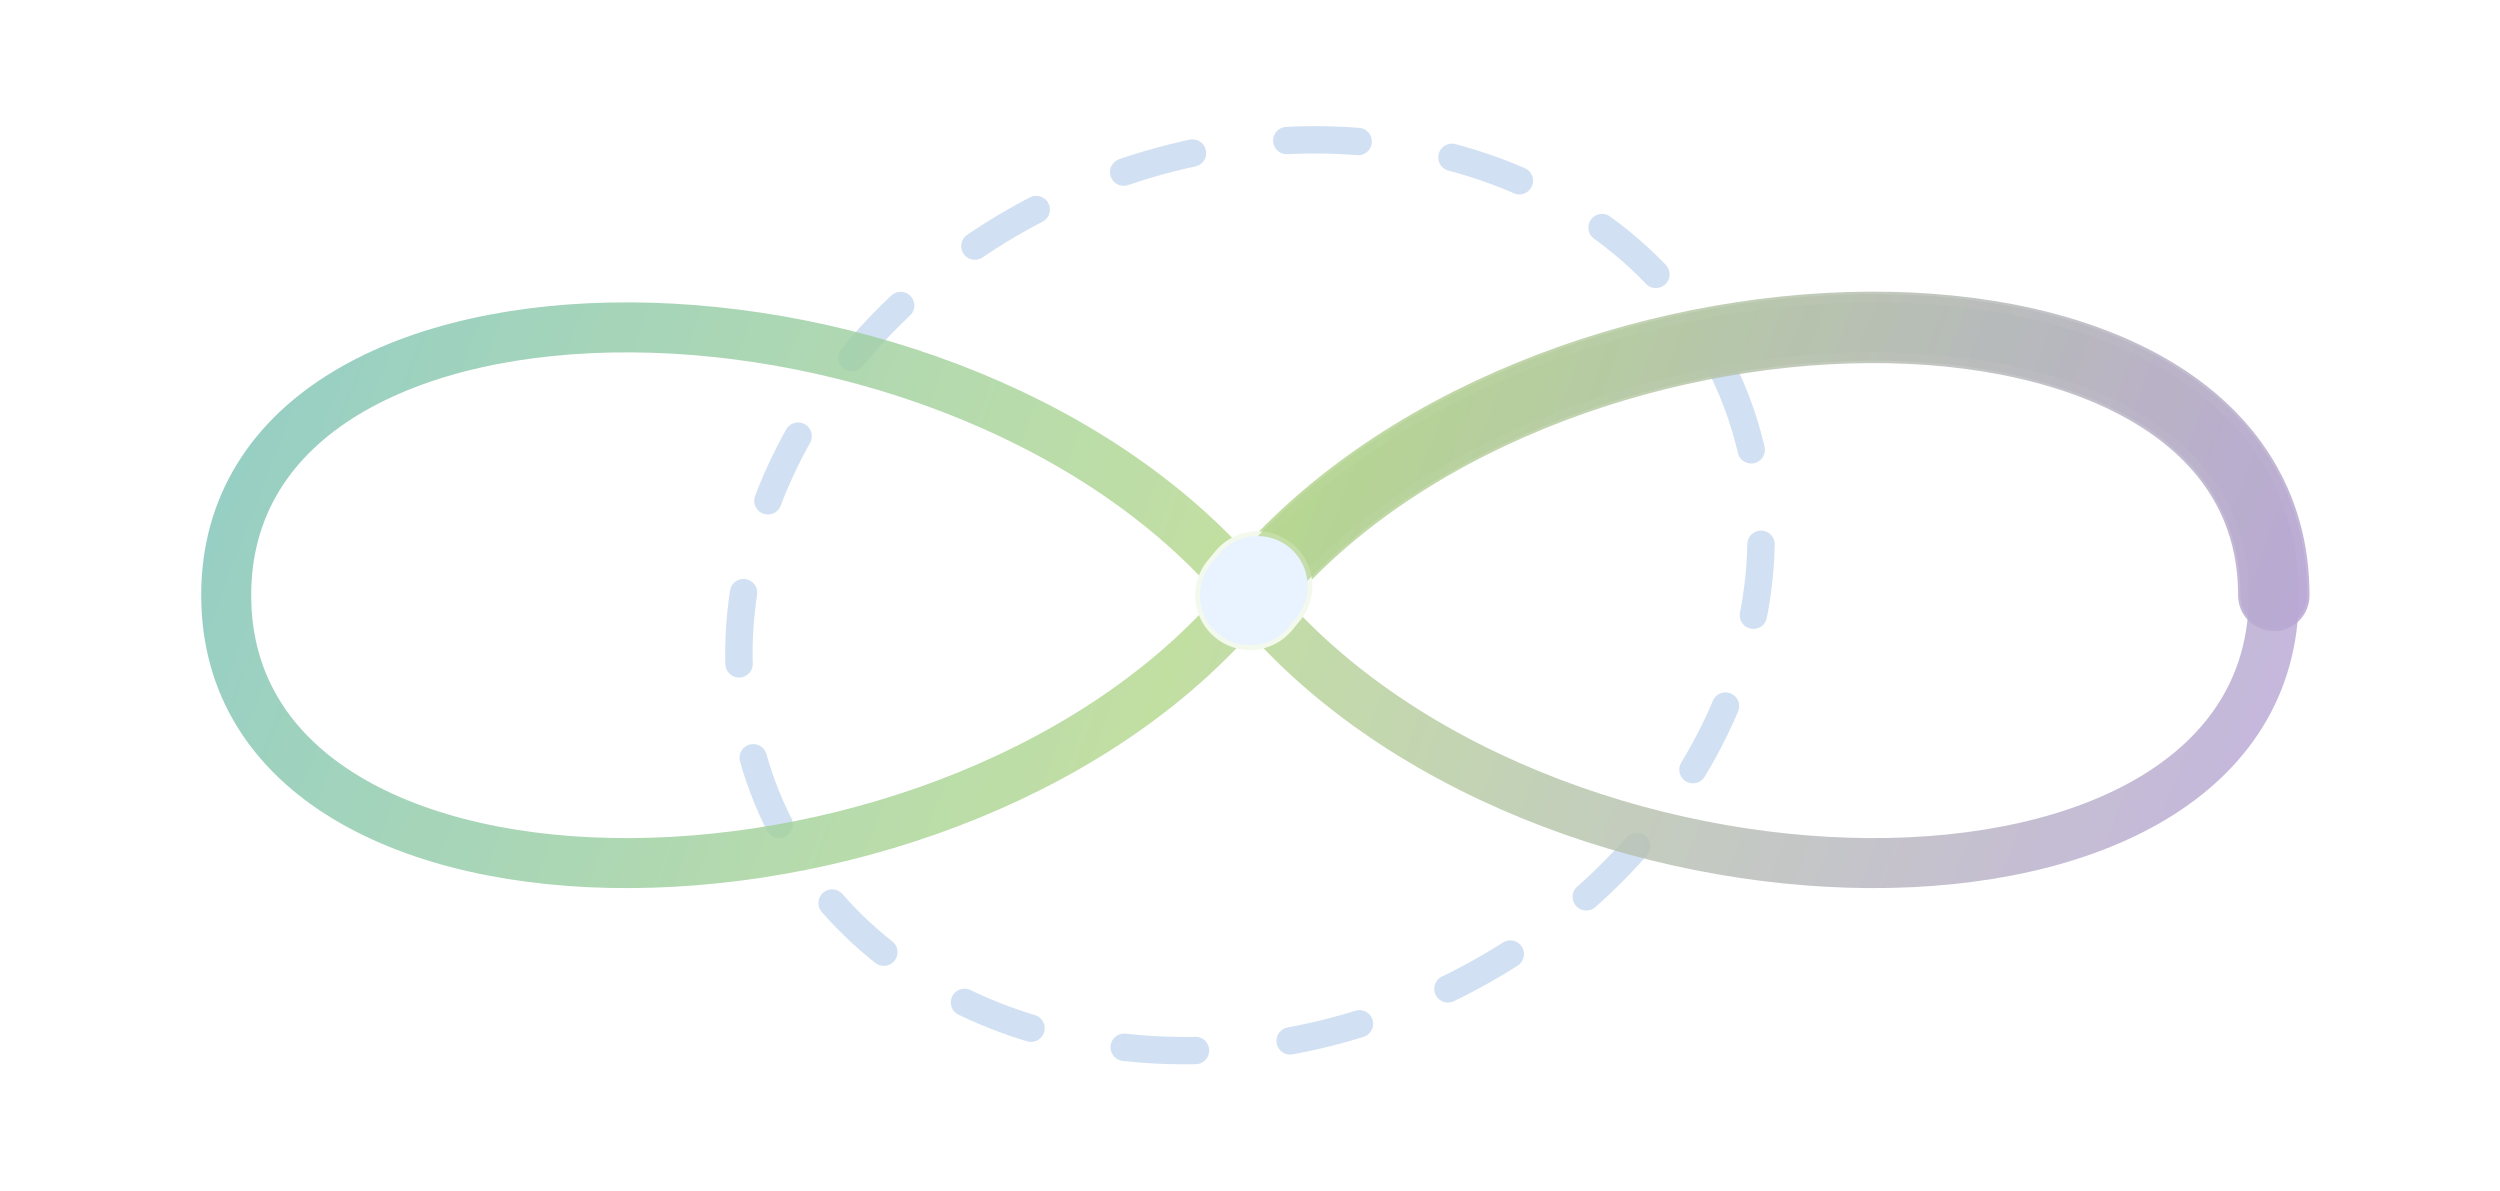
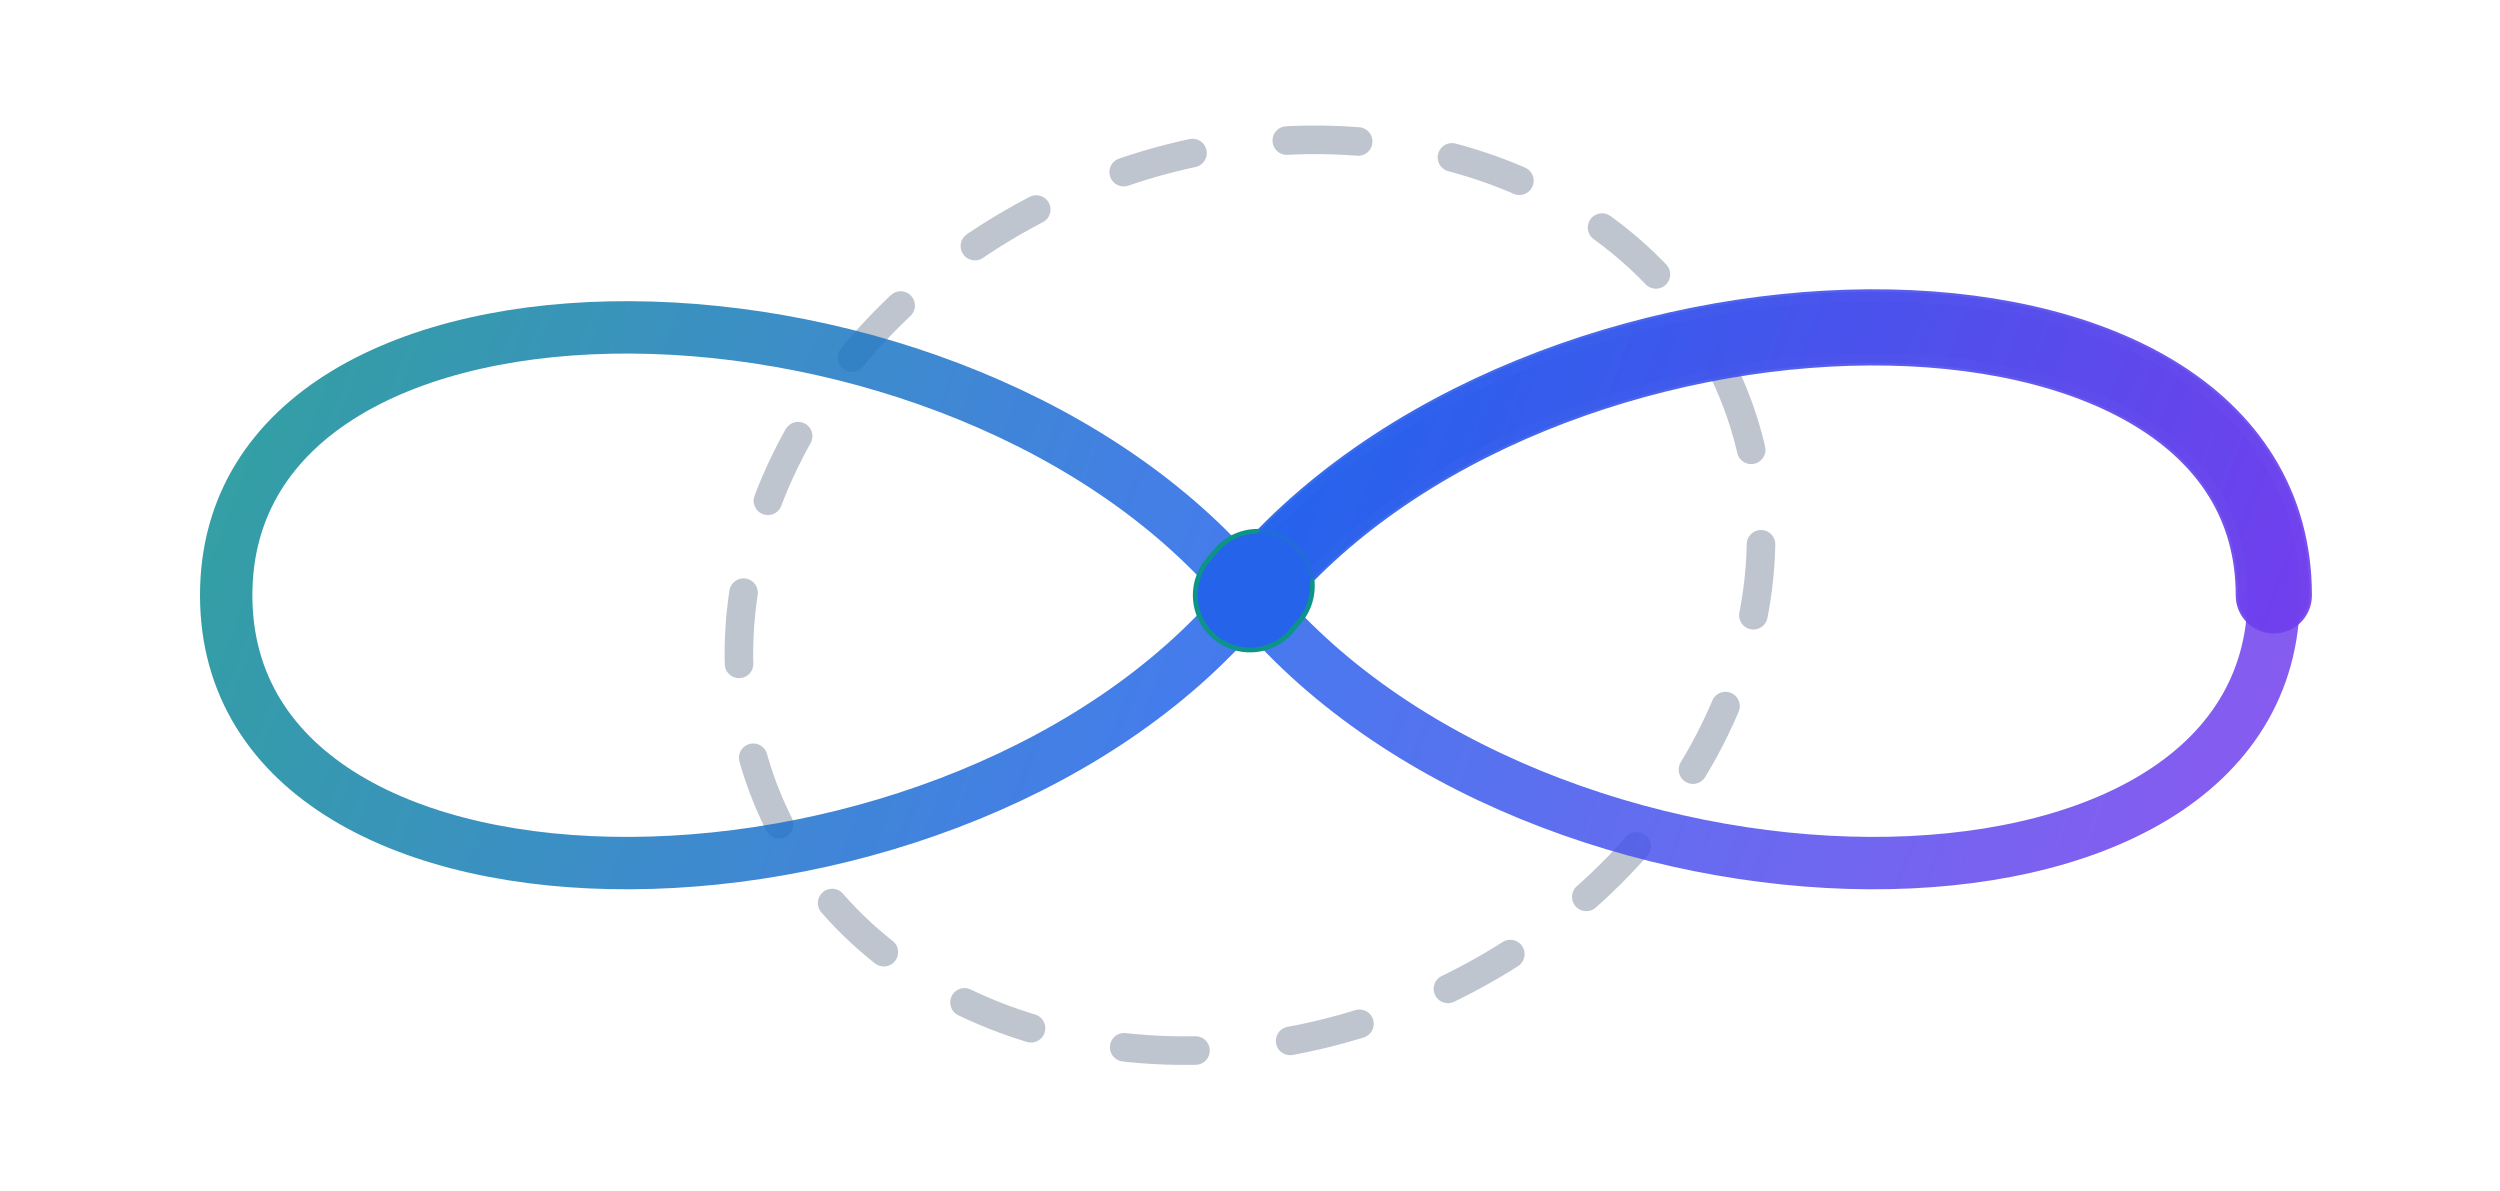
<svg xmlns="http://www.w3.org/2000/svg" width="105" height="50" viewBox="0 0 105 50" role="img" aria-labelledby="wf-emblem-title" aria-describedby="wf-emblem-desc" focusable="false">
  <style>
    .wf-trail-a { animation: wf-travel-a 7.5s linear infinite; }
    .wf-head-a  { animation: wf-head-a 7.5s linear infinite; }
    .wf-trail-b { animation: wf-travel-b 7.5s linear infinite; }
    .wf-head-b  { animation: wf-head-b 7.5s linear infinite; }
    @keyframes wf-travel-a { from { stroke-dashoffset: 0; } to { stroke-dashoffset: -1000; } }
    @keyframes wf-head-a   { from { stroke-dashoffset: -52; } to { stroke-dashoffset: -1052; } }
    @keyframes wf-travel-b { from { stroke-dashoffset: -500; } to { stroke-dashoffset: -1500; } }
    @keyframes wf-head-b   { from { stroke-dashoffset: -552; } to { stroke-dashoffset: -1552; } }
    @media (prefers-reduced-motion: reduce) {
      .wf-trail-a, .wf-head-a, .wf-trail-b, .wf-head-b { animation: none; }
    }
  </style>
  <defs>
    <linearGradient id="wf-grad" gradientUnits="userSpaceOnUse" x1="8" y1="8" x2="97" y2="42">
-       <stop offset="0%" stop-color="#79c2bd" />
-       <stop offset="48%" stop-color="#b5d88e" />
-       <stop offset="100%" stop-color="#b9a1de" />
+       <stop offset="0%" stop-color="#0d9488" />
+       <stop offset="50%" stop-color="#2563eb" />
+       <stop offset="100%" stop-color="#7c3aed" />
    </linearGradient>
    <path id="wf-orbital" pathLength="1000" d="M 52.5 25.0              C 64.5 10.2, 95.5 9.8, 95.5 25.0              C 95.5 40.2, 64.5 39.8, 52.5 25.0              C 40.5 10.2, 9.5 9.8, 9.5 25.0              C 9.5 40.2, 40.5 39.8, 52.5 25.0 Z" />
    <ellipse id="wf-ring" cx="52.5" cy="25" rx="22" ry="18.5" transform="rotate(-24 52.5 25)" />
  </defs>
  <g fill="none" stroke-linecap="round" stroke-linejoin="round">
-     <use href="#wf-ring" stroke="#91b6df" stroke-width="1.15" stroke-dasharray="3 4" opacity="0.42" />
-     <use href="#wf-orbital" stroke="url(#wf-grad)" stroke-width="2.1" opacity="0.82" />
-     <use href="#wf-orbital" class="wf-trail-a" stroke="url(#wf-grad)" stroke-width="3.0" stroke-dasharray="52 948" opacity="0.85" />
-     <use href="#wf-orbital" class="wf-head-a" stroke="#f3f9ec" stroke-width="4.6" stroke-dasharray="0.5 999.5" />
-     <use href="#wf-orbital" class="wf-trail-b" stroke="url(#wf-grad)" stroke-width="2.8" stroke-dasharray="52 948" opacity="0.75" />
-     <use href="#wf-orbital" class="wf-head-b" stroke="#e9f2ff" stroke-width="4.2" stroke-dasharray="0.5 999.5" />
+     <use href="#wf-ring" stroke="#64748b" stroke-width="1.2" stroke-dasharray="3 4" opacity="0.42" />
+     <use href="#wf-orbital" stroke="url(#wf-grad)" stroke-width="2.2" opacity="0.85" />
+     <use href="#wf-orbital" class="wf-trail-a" stroke="url(#wf-grad)" stroke-width="3.2" stroke-dasharray="52 948" opacity="0.92" />
+     <use href="#wf-orbital" class="wf-head-a" stroke="#0d9488" stroke-width="4.8" stroke-dasharray="0.5 999.5" />
+     <use href="#wf-orbital" class="wf-trail-b" stroke="url(#wf-grad)" stroke-width="3.0" stroke-dasharray="52 948" opacity="0.82" />
+     <use href="#wf-orbital" class="wf-head-b" stroke="#2563eb" stroke-width="4.4" stroke-dasharray="0.5 999.5" />
  </g>
</svg>
